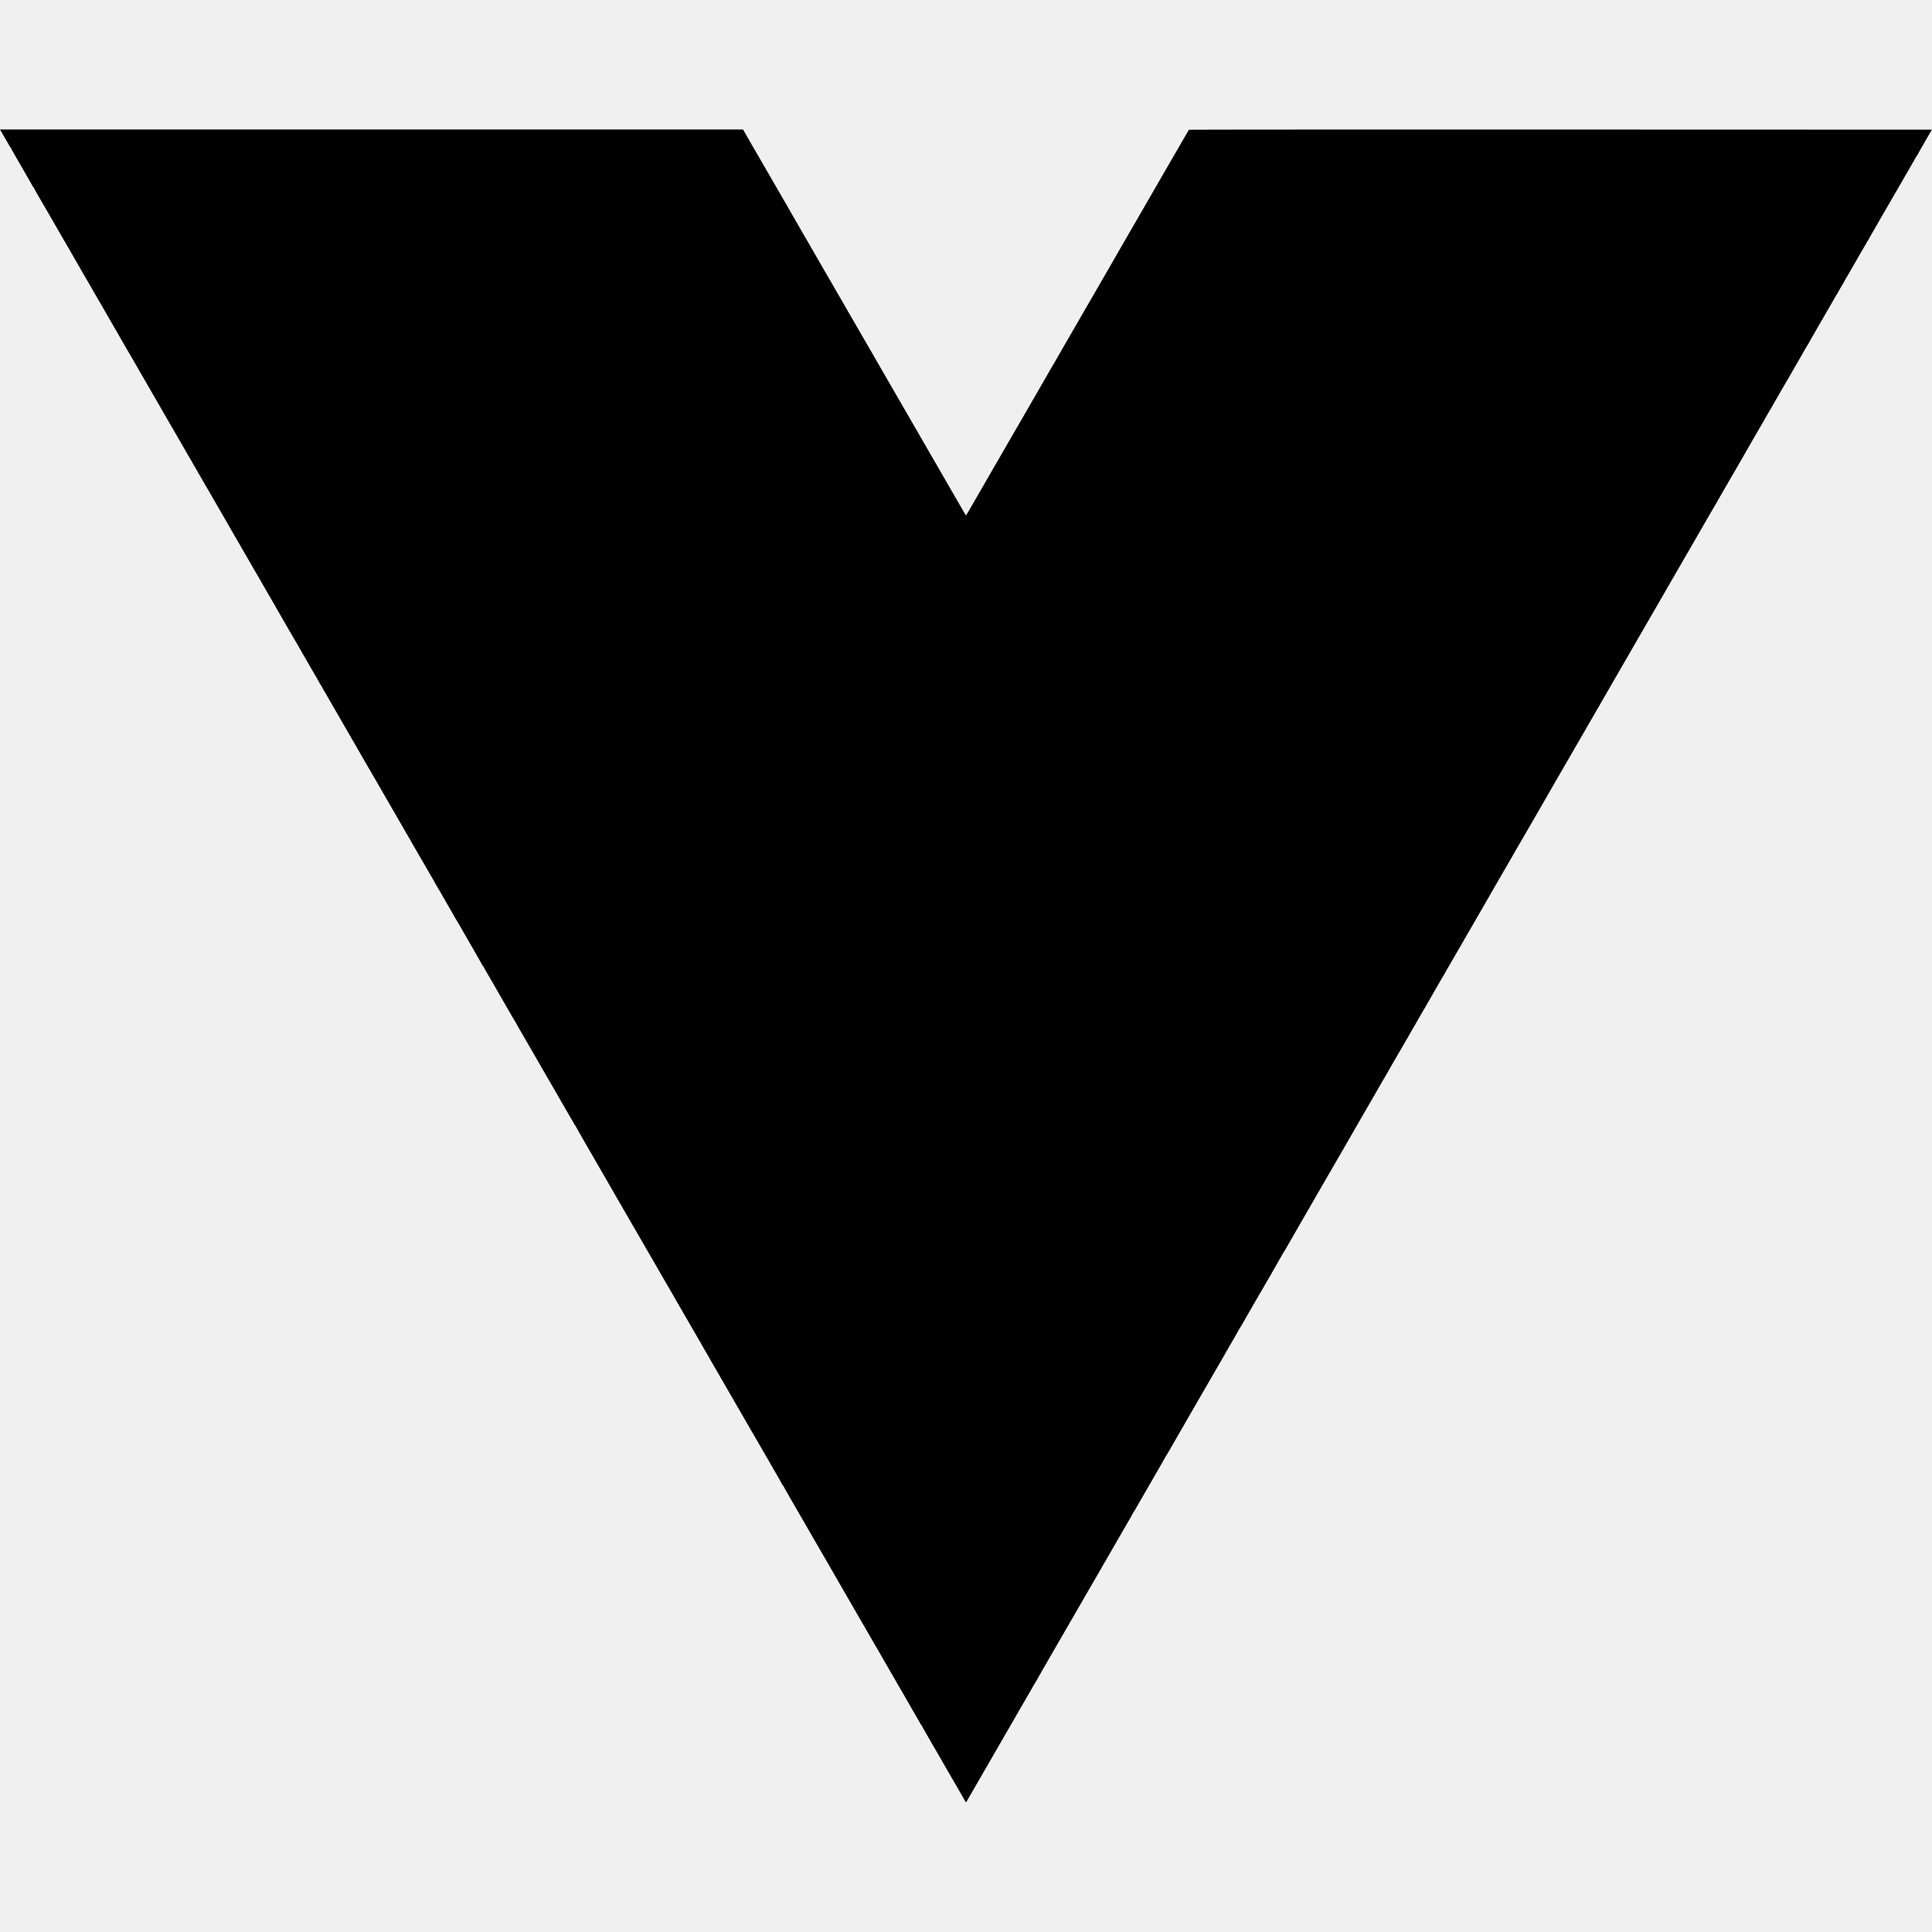
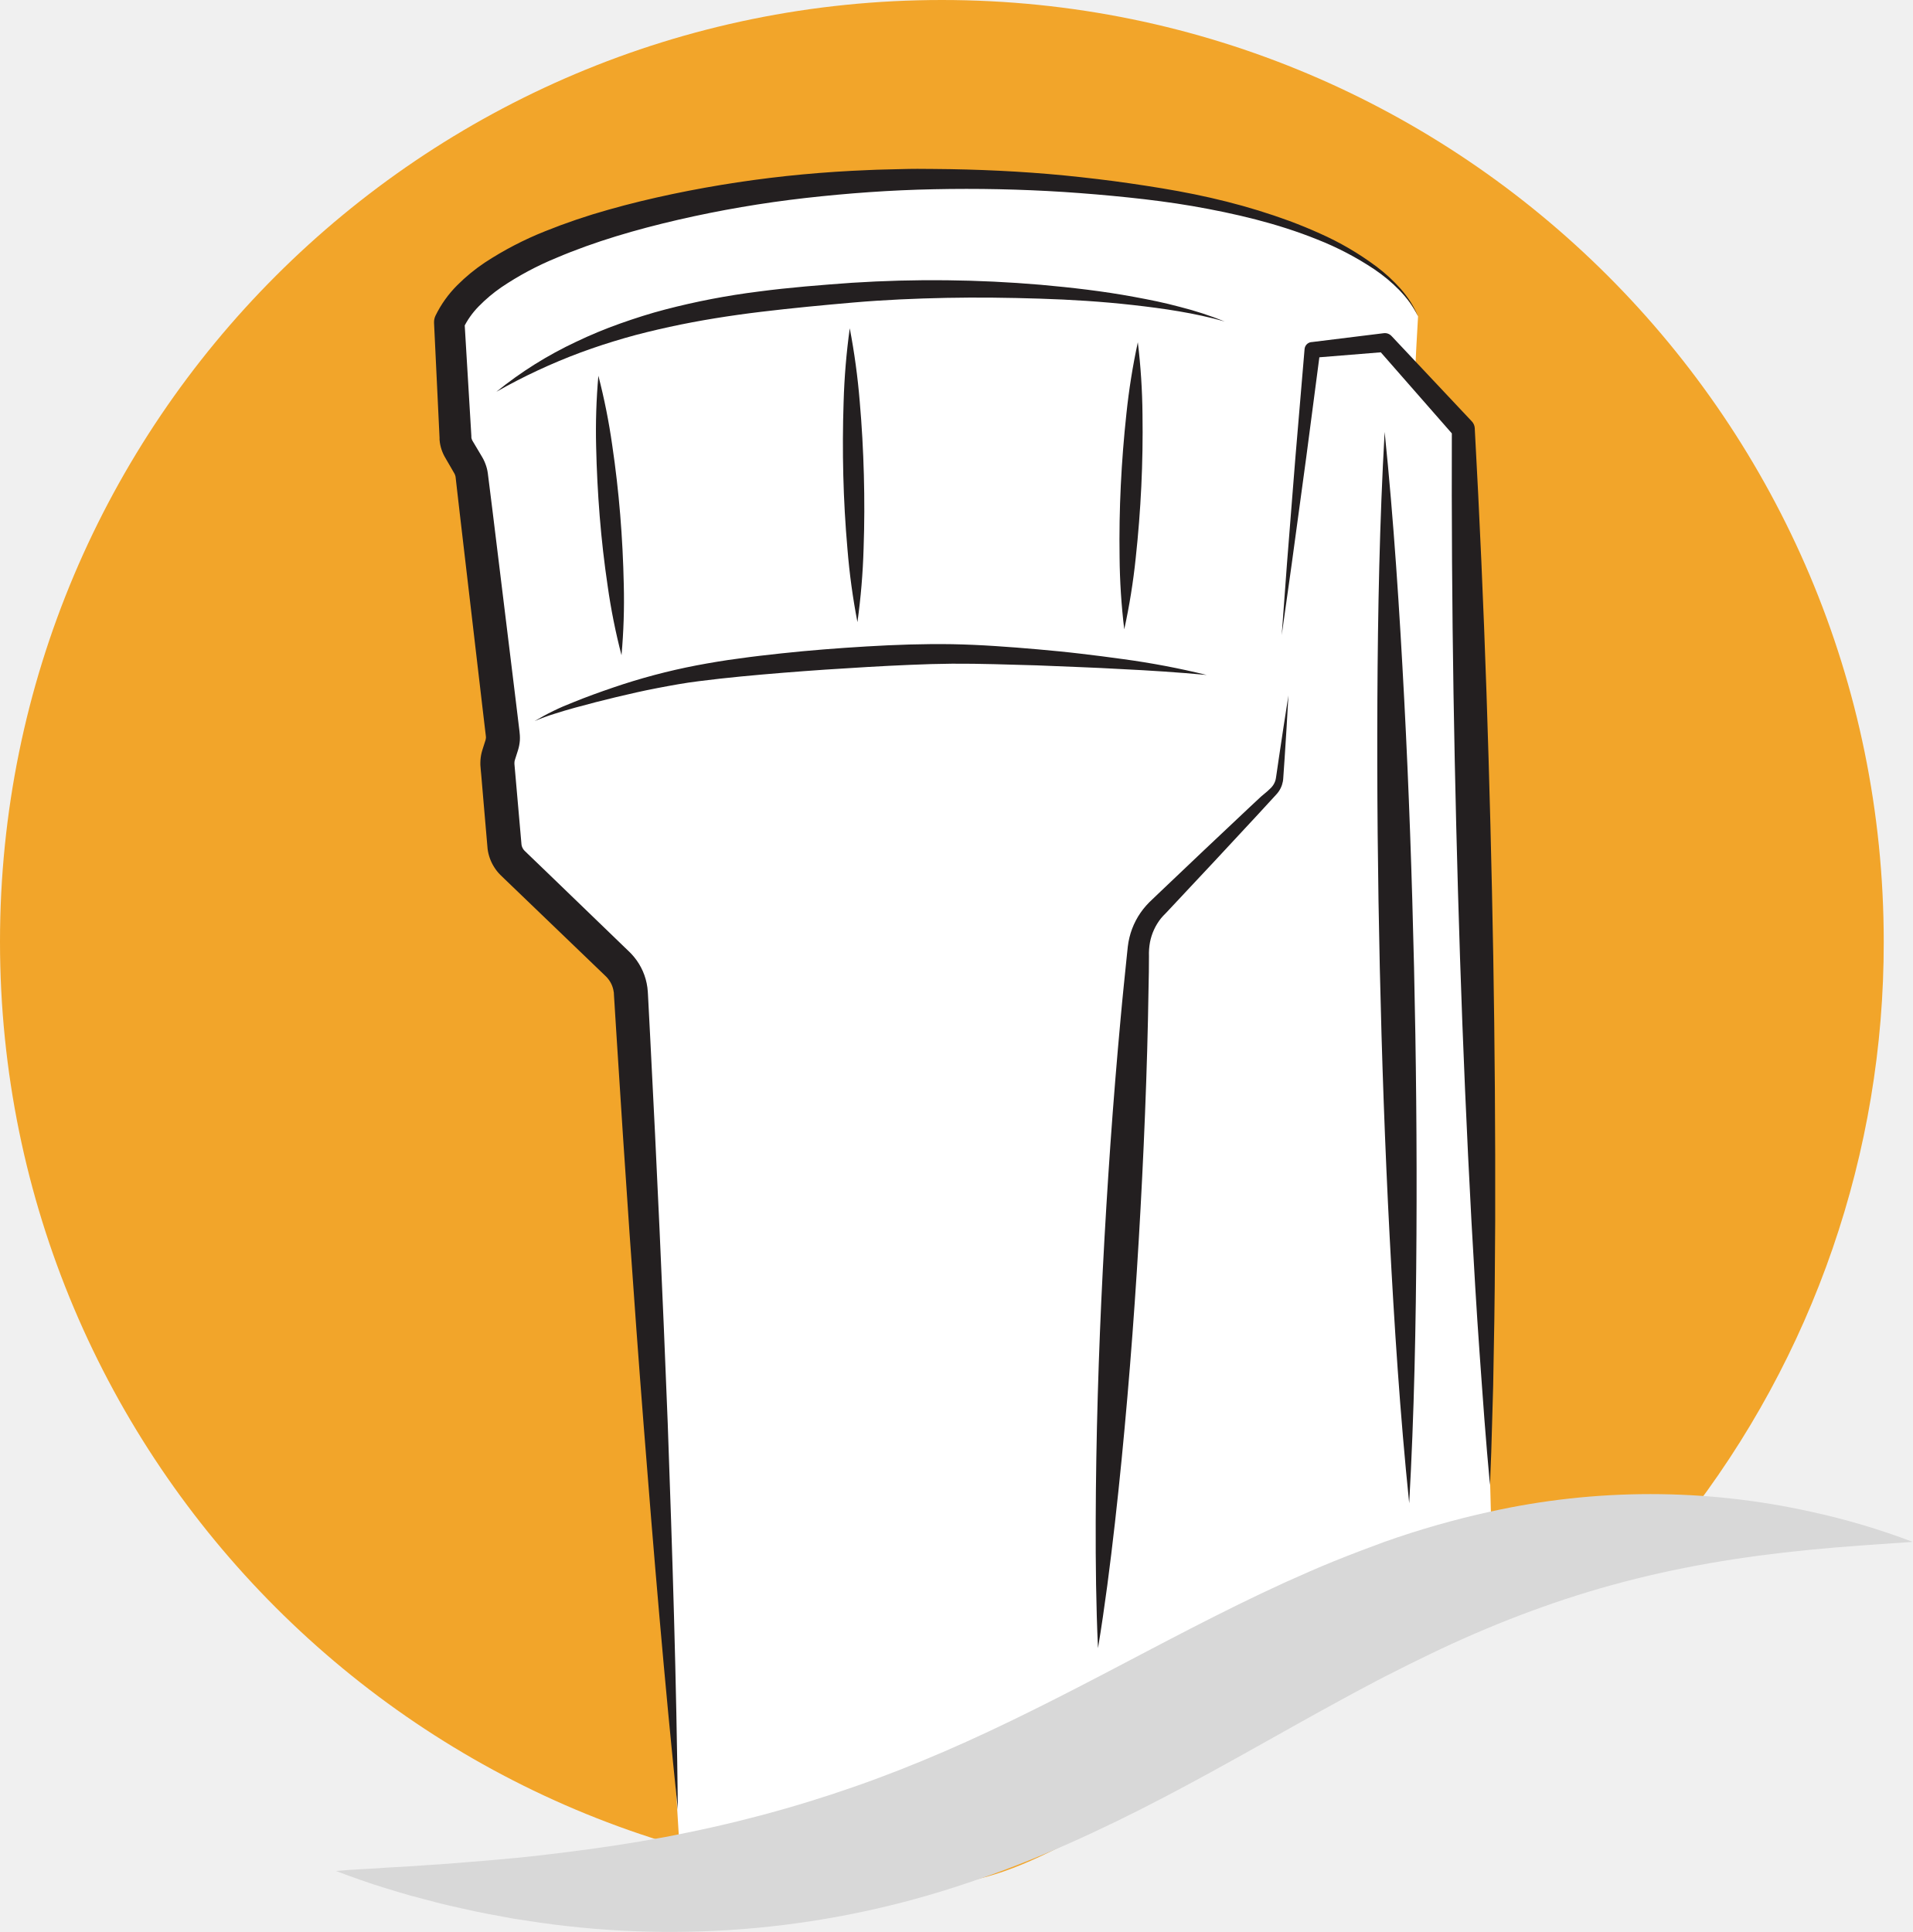
- <svg xmlns="http://www.w3.org/2000/svg" version="1.0" width="16pt" height="16pt" viewBox="0 0 16 16" preserveAspectRatio="xMidYMid meet">
-   <g transform="translate(0,16) scale(0.00032,-0.00032)" fill="#000000" stroke="none">
-     <path d="M18 46618 c45 -75 122 -207 122 -211 0 -2 25 -45 55 -95 30 -50 55 -96 55 -102 0 -5 5 -10 10 -10 6 0 10 -4 10 -9 0 -5 73 -135 161 -288 89 -153 173 -298 187 -323 14 -25 32 -57 41 -72 88 -149 187 -324 189 -335 2 -7 8 -13 13 -13 5 0 9 -4 9 -10 0 -5 46 -89 103 -187 175 -302 490 -846 507 -876 8 -16 20 -36 25 -45 28 -46 290 -498 339 -585 13 -23 74 -129 136 -236 61 -107 123 -215 137 -240 14 -25 29 -50 33 -56 5 -5 23 -37 40 -70 18 -33 38 -67 44 -75 11 -16 21 -33 63 -109 14 -25 29 -50 33 -56 4 -5 21 -35 38 -65 55 -100 261 -455 269 -465 4 -5 14 -21 20 -35 15 -29 41 -75 103 -180 24 -41 52 -88 60 -105 9 -16 57 -100 107 -185 112 -193 362 -626 380 -660 8 -14 23 -38 33 -55 11 -16 23 -37 27 -45 4 -8 26 -46 48 -85 23 -38 53 -90 67 -115 46 -81 64 -113 178 -310 62 -107 121 -210 132 -227 37 -67 56 -99 85 -148 16 -27 32 -57 36 -65 4 -8 15 -27 25 -42 9 -15 53 -89 96 -165 44 -76 177 -307 296 -513 120 -206 268 -463 330 -570 131 -227 117 -203 200 -348 36 -62 73 -125 82 -140 10 -15 21 -34 25 -42 4 -8 20 -37 36 -65 17 -27 38 -65 48 -82 49 -85 64 -111 87 -153 13 -25 28 -49 32 -55 4 -5 78 -134 165 -285 87 -151 166 -288 176 -305 10 -16 26 -43 35 -59 9 -17 125 -217 257 -445 132 -229 253 -441 270 -471 17 -30 45 -79 64 -108 18 -29 33 -54 33 -57 0 -2 20 -37 44 -77 24 -40 123 -212 221 -383 97 -170 190 -330 205 -355 16 -25 39 -65 53 -90 13 -25 81 -144 152 -265 70 -121 137 -238 150 -260 12 -22 37 -65 55 -95 18 -30 43 -73 55 -95 12 -22 48 -85 80 -140 77 -132 163 -280 190 -330 13 -22 71 -123 130 -225 59 -102 116 -199 126 -217 10 -17 29 -50 43 -72 15 -22 26 -43 26 -45 0 -2 27 -50 60 -106 33 -56 60 -103 60 -105 0 -2 55 -98 90 -155 8 -14 182 -316 239 -414 13 -22 45 -79 72 -124 27 -46 49 -86 49 -89 0 -2 14 -24 30 -48 16 -24 30 -46 30 -49 0 -5 74 -135 100 -176 5 -8 24 -42 43 -75 50 -88 58 -101 262 -455 104 -179 199 -345 213 -370 14 -25 28 -49 32 -55 4 -5 17 -26 28 -45 10 -19 62 -109 114 -200 114 -197 133 -230 170 -295 16 -27 33 -57 38 -65 17 -28 96 -165 103 -180 4 -8 16 -28 26 -45 10 -16 77 -131 148 -255 72 -124 181 -313 243 -420 62 -107 121 -209 131 -227 35 -62 323 -560 392 -678 38 -66 83 -145 100 -175 16 -30 33 -59 37 -65 4 -5 17 -27 29 -47 34 -61 56 -100 90 -156 17 -29 31 -55 31 -57 0 -2 17 -32 39 -67 21 -35 134 -229 251 -433 117 -203 235 -407 261 -451 27 -45 49 -85 49 -88 0 -4 8 -19 19 -34 15 -21 200 -341 309 -533 10 -19 33 -58 51 -87 17 -29 31 -54 31 -56 0 -2 25 -44 55 -94 30 -50 55 -95 55 -98 0 -4 6 -15 14 -23 7 -9 27 -41 43 -71 17 -30 170 -297 342 -594 171 -296 311 -542 311 -547 0 -5 5 -9 10 -9 6 0 10 -4 10 -10 0 -5 22 -47 49 -92 27 -46 58 -99 68 -118 24 -43 81 -140 93 -160 5 -8 66 -114 135 -235 69 -121 130 -227 135 -235 12 -21 259 -447 283 -490 10 -19 28 -47 38 -62 11 -14 19 -29 19 -32 0 -3 37 -69 83 -148 99 -170 305 -526 337 -583 13 -22 31 -53 41 -70 11 -16 22 -37 26 -45 7 -14 82 -146 103 -180 14 -24 181 -311 205 -355 13 -22 46 -80 75 -130 29 -49 64 -110 78 -135 14 -25 51 -88 82 -140 31 -52 59 -102 63 -110 4 -8 18 -33 31 -55 205 -353 284 -489 309 -535 17 -30 45 -78 62 -106 18 -28 36 -60 39 -72 4 -12 12 -22 17 -22 5 0 9 -4 9 -10 0 -5 109 -197 241 -427 133 -230 250 -431 259 -448 51 -90 222 -385 280 -485 37 -63 78 -135 92 -160 14 -25 67 -117 118 -205 51 -88 101 -175 111 -193 34 -58 55 -95 149 -257 51 -88 101 -173 110 -190 9 -16 76 -131 147 -255 72 -124 140 -241 151 -260 61 -108 281 -489 355 -615 38 -66 77 -133 87 -150 35 -63 91 -161 100 -175 14 -23 99 -169 128 -220 54 -97 135 -235 142 -245 4 -5 20 -32 35 -60 26 -48 238 -416 276 -480 10 -16 26 -46 37 -65 30 -53 382 -661 403 -695 10 -16 22 -37 26 -45 4 -8 26 -48 50 -88 24 -41 43 -75 43 -77 0 -2 22 -40 50 -85 27 -45 50 -84 50 -86 0 -3 38 -69 83 -147 84 -142 302 -520 340 -587 10 -19 34 -60 52 -90 18 -30 44 -75 57 -100 14 -25 45 -79 70 -120 25 -41 56 -96 70 -121 14 -25 77 -133 138 -240 62 -107 122 -210 132 -229 25 -43 310 -535 337 -581 11 -19 26 -45 34 -59 17 -32 238 -414 266 -460 11 -19 24 -41 28 -49 3 -7 75 -133 160 -278 84 -146 153 -269 153 -274 0 -5 5 -9 10 -9 6 0 10 -4 10 -10 0 -5 82 -150 181 -322 182 -314 201 -346 240 -415 12 -21 80 -139 152 -263 71 -124 141 -245 155 -270 14 -25 28 -49 32 -55 6 -8 145 -248 220 -380 37 -66 209 -362 229 -395 11 -19 24 -42 28 -49 4 -8 67 -118 140 -243 73 -125 133 -230 133 -233 0 -2 15 -28 33 -57 19 -29 47 -78 64 -108 17 -30 53 -93 79 -139 53 -90 82 -141 157 -272 82 -142 115 -199 381 -659 142 -245 268 -463 281 -485 12 -22 71 -125 132 -230 60 -104 172 -298 248 -430 76 -132 146 -253 156 -270 11 -16 22 -36 26 -44 3 -8 30 -54 60 -103 29 -49 53 -91 53 -93 0 -3 18 -34 40 -70 22 -36 40 -67 40 -69 0 -2 37 -66 81 -142 45 -77 98 -168 119 -204 20 -36 47 -81 58 -100 12 -19 27 -47 33 -62 6 -16 15 -28 20 -28 5 0 9 -4 9 -9 0 -6 63 -118 140 -251 77 -133 140 -243 140 -245 0 -2 18 -33 41 -70 22 -37 49 -83 60 -101 10 -19 29 -51 40 -71 25 -45 109 -189 126 -218 7 -11 17 -29 22 -40 6 -11 22 -38 35 -60 14 -22 37 -62 52 -90 14 -27 35 -62 45 -77 11 -14 19 -29 19 -32 0 -3 18 -35 40 -71 22 -36 40 -67 40 -69 0 -2 19 -35 42 -72 23 -38 55 -94 72 -124 26 -47 139 -244 171 -298 6 -9 21 -36 34 -60 28 -48 37 -51 51 -19 6 12 19 36 29 52 10 17 27 46 38 65 11 19 104 181 208 360 103 179 199 345 213 370 14 25 42 74 64 109 21 34 38 65 38 67 0 2 18 33 40 69 22 36 40 67 40 69 0 3 177 310 199 346 16 26 136 234 140 244 2 5 25 44 52 88 27 44 49 81 49 84 0 2 18 34 40 70 22 36 40 67 40 69 0 2 20 36 43 77 35 58 169 289 297 513 9 17 50 86 90 155 40 69 86 150 103 180 16 30 35 62 41 70 6 8 16 24 22 35 35 64 72 129 167 293 59 100 116 199 127 220 11 20 30 53 41 72 43 72 1070 1850 1121 1940 14 25 65 113 113 195 48 83 96 166 107 185 10 19 28 50 38 68 11 18 73 124 137 235 64 111 175 303 246 427 71 124 173 299 225 390 52 91 116 202 143 248 27 45 49 85 49 89 0 4 6 14 14 22 7 9 28 43 46 76 26 47 251 436 378 655 11 19 29 51 40 70 11 19 101 176 201 348 99 172 181 317 181 323 0 5 5 9 10 9 6 0 10 5 10 11 0 6 8 23 18 37 11 15 32 52 49 82 16 30 130 228 253 440 122 212 234 405 248 430 13 25 39 70 57 100 39 65 69 117 130 225 25 44 50 87 55 95 12 19 78 134 220 380 61 107 129 224 150 260 161 277 222 382 246 425 15 28 47 83 71 123 24 41 43 78 43 83 0 5 4 9 8 9 4 0 13 12 19 28 7 15 23 45 36 67 66 110 277 478 277 483 0 3 6 13 14 21 7 9 27 41 43 71 17 30 45 80 63 110 34 57 375 649 394 685 6 11 16 27 22 35 6 8 26 42 44 75 18 33 41 74 51 90 10 17 24 41 32 55 54 97 72 128 88 152 11 14 19 28 19 30 0 3 79 141 175 308 96 167 175 305 175 308 0 3 6 13 14 21 7 9 26 39 41 66 33 60 276 483 338 587 24 40 46 80 50 88 4 8 13 24 20 35 14 23 95 163 125 215 11 19 52 91 92 160 40 69 80 139 90 155 9 17 103 179 207 360 105 182 200 346 211 365 103 181 463 802 489 845 7 11 15 27 19 35 4 8 29 51 55 95 64 110 828 1433 848 1470 9 17 24 41 33 55 9 14 29 48 45 77 15 28 52 93 82 145 30 51 62 107 71 123 17 30 231 398 400 690 51 88 103 179 115 202 12 23 26 48 32 55 6 7 24 38 40 68 17 30 61 107 98 170 37 63 84 144 103 180 19 36 41 72 48 81 8 8 14 18 14 21 0 4 27 51 59 106 32 55 72 124 89 154 16 29 71 125 122 213 51 88 104 180 118 205 13 25 28 50 32 55 4 6 17 26 28 45 11 19 45 80 77 135 31 55 66 116 77 135 11 19 88 152 171 295 401 694 620 1072 650 1125 11 19 87 152 170 295 83 143 158 273 166 288 9 16 21 36 26 45 6 9 31 52 55 96 25 43 54 94 66 115 11 20 95 164 186 321 91 157 173 299 182 315 9 17 26 46 37 65 12 19 66 114 121 210 56 96 108 186 117 200 8 14 24 40 34 59 24 45 383 664 412 713 5 9 17 29 26 45 15 28 120 210 241 419 36 61 68 117 72 125 4 8 12 23 19 34 35 57 245 420 262 453 11 20 35 61 53 90 17 29 32 54 32 56 0 3 28 51 62 108 33 57 70 119 80 138 10 19 23 42 28 50 5 8 32 53 59 100 27 47 149 258 271 470 122 212 234 405 248 430 30 53 62 108 80 135 6 11 15 27 19 35 4 8 85 150 181 315 96 165 187 323 202 350 31 56 116 202 130 225 5 8 25 42 43 75 19 33 92 159 162 280 149 257 157 271 202 350 19 33 38 67 43 75 9 14 228 392 275 475 12 22 55 96 95 165 40 69 80 139 90 155 24 42 202 350 221 383 9 15 27 47 41 72 14 25 75 131 136 236 61 106 121 210 134 232 99 172 271 470 279 482 5 8 23 40 40 70 18 30 81 141 142 245 60 105 121 210 135 235 14 25 71 124 127 220 56 96 143 247 194 335 51 88 96 167 102 175 14 24 180 311 204 355 23 43 340 590 356 615 5 8 50 87 101 175 171 301 517 898 582 1008 25 43 46 81 46 83 0 2 12 23 27 47 14 23 40 67 56 97 16 30 35 62 42 70 7 8 15 22 18 30 4 8 20 38 37 65 16 28 33 57 37 65 6 12 111 196 143 250 5 8 55 95 112 193 57 98 113 195 126 215 12 20 27 46 32 57 6 11 14 27 20 35 5 8 76 130 156 270 80 140 165 287 187 325 23 39 52 90 66 115 13 25 30 52 37 61 8 8 14 18 14 21 0 4 41 77 92 165 50 87 175 302 276 478 101 176 208 360 236 408 28 49 67 117 86 152 19 35 41 70 48 77 6 6 12 15 12 19 0 7 124 224 167 291 12 21 23 40 23 42 0 2 21 40 46 83 26 43 55 92 64 109 54 95 327 568 354 614 19 30 45 75 59 100 71 128 82 145 89 148 4 2 8 8 8 13 0 5 42 82 94 172 311 538 496 858 518 897 14 25 40 70 58 100 18 30 42 71 53 90 10 19 79 139 152 265 73 127 142 246 153 265 10 19 43 76 72 125 29 50 63 108 75 130 65 116 80 140 87 143 4 2 8 8 8 12 0 8 114 212 140 250 6 8 14 24 20 35 5 11 54 97 108 190 l100 170 -9611 3 c-5286 1 -9614 -1 -9618 -5 -5 -6 -419 -719 -619 -1068 -89 -155 -267 -463 -323 -560 -38 -66 -81 -140 -95 -165 -31 -56 -263 -457 -526 -910 -110 -190 -224 -388 -254 -440 -29 -52 -61 -109 -71 -125 -23 -39 -243 -420 -268 -465 -11 -19 -204 -352 -428 -740 -224 -388 -477 -826 -563 -975 -85 -148 -185 -322 -222 -385 -37 -63 -120 -207 -185 -320 -65 -113 -177 -306 -248 -430 -72 -124 -172 -297 -222 -385 -51 -88 -142 -245 -202 -350 -131 -226 -247 -427 -408 -705 -65 -113 -249 -432 -410 -710 -160 -278 -388 -673 -506 -877 -118 -205 -216 -373 -219 -373 -3 0 -52 82 -109 183 -58 100 -144 250 -192 332 -95 164 -402 696 -647 1120 -85 149 -228 396 -317 550 -212 365 -982 1700 -1008 1745 -10 19 -43 76 -72 125 -29 50 -64 110 -77 135 -14 25 -63 110 -110 190 -47 80 -96 165 -110 190 -14 25 -99 171 -188 325 -89 154 -174 300 -188 325 -13 25 -64 113 -112 195 -48 83 -140 242 -205 355 -65 113 -183 317 -263 454 -79 137 -152 264 -163 282 -50 89 -335 583 -354 614 -12 19 -34 58 -50 85 -15 28 -129 226 -253 440 -124 215 -235 408 -247 430 -12 22 -69 121 -127 220 -58 99 -226 389 -373 645 -148 256 -324 561 -392 678 -67 117 -134 232 -147 255 -13 23 -33 59 -46 80 l-22 37 -9615 0 -9615 0 20 -32z" />
-   </g>
+ <svg xmlns="http://www.w3.org/2000/svg" id="Warstwa_1" data-name="Warstwa 1" viewBox="0 0 790.45 798.57">
+   <defs>
+     <style>.cls-1{fill:#f2a52a;}.cls-2{fill:#fff;}.cls-3{fill:#231f20;}.cls-4{fill:#d8d8d8;}</style>
+   </defs>
+   <path class="cls-1" d="M894.8,488.92a387.59,387.59,0,0,1-82.67,239.87C676,761.26,569.48,878.17,505.55,878.17c-215,0-389.24-174.27-389.24-389.25S290.58,99.68,505.55,99.68,894.8,274,894.8,488.92Z" transform="translate(-116.31 -99.68)" />
+   <path class="cls-2" d="M302,231.85s29.92-48,162.66-56.63,219.1,17.8,237.69,55.22c-1.18,20.11-1.25,24.61-1.25,24.61l20,22,12.24,482.86L398.88,891.8,375.19,503.61,324.8,449.42,323,408.32l-3-58.24L309.87,292Z" transform="translate(-116.31 -99.68)" />
+   <path class="cls-3" d="M396.45,847.68c-5.55-53-10-106.11-14.16-159.21s-7.75-106.24-11.11-159.38l-.63-10-.31-5-.16-2.49-.07-1.21c0-.25,0-.5-.08-.75a10.92,10.92,0,0,0-2.42-5.5c-.15-.21-.33-.38-.5-.58l-.66-.65-1.8-1.73-3.6-3.46-28.79-27.68-7.2-6.92-1.91-1.85a17.67,17.67,0,0,1-2.5-3.15,18.57,18.57,0,0,1-2.73-7.53l-1.74-20.17-.85-10L315,418l-.1-1.25c0-.15-.05-.56-.07-.89s0-.69,0-1a18.1,18.1,0,0,1,.52-4.08c.08-.33.17-.66.28-1l.21-.67.38-1.19.75-2.34a4,4,0,0,0,.16-.85c0-.15,0-.29,0-.44s0-.18-.07-.71l-.3-2.48-1.17-9.91-9.28-79.34-1.14-9.92-.56-4.93a3.52,3.52,0,0,0-.21-.92,3.38,3.38,0,0,0-.18-.44l-.11-.21-.3-.53-2.5-4.32-.63-1.08c-.22-.38-.37-.61-.74-1.3a17.49,17.49,0,0,1-1.47-3.75,18.08,18.08,0,0,1-.4-2c0-.33-.08-.66-.11-1l0-.86-.12-2.49-.24-5-1.91-39.89v-.08a6.25,6.25,0,0,1,.58-2.93,46.71,46.71,0,0,1,9-12.62,75.22,75.22,0,0,1,11.34-9.33,139.33,139.33,0,0,1,25-13,252.24,252.24,0,0,1,26.1-8.87c8.79-2.5,17.65-4.63,26.55-6.5A479.54,479.54,0,0,1,448,171.77q13.53-1.26,27.11-1.79c4.52-.23,9.05-.26,13.57-.4s9.05-.13,13.57-.06c18.09.13,36.16.95,54.14,2.7,9,.91,18,1.95,26.89,3.25S601.14,178.18,610,180s17.64,4,26.3,6.67q6.48,2,12.86,4.33c4.24,1.59,8.44,3.29,12.56,5.16a120.55,120.55,0,0,1,23.41,13.68,67.78,67.78,0,0,1,10,9.19,47.65,47.65,0,0,1,4.1,5.4,40,40,0,0,1,3.12,6,39.41,39.41,0,0,0-3.44-5.77,50.07,50.07,0,0,0-4.33-5.1A66.05,66.05,0,0,0,684.29,211a124.42,124.42,0,0,0-23.63-12.35c-16.55-6.67-34-10.74-51.58-13.8-8.79-1.51-17.64-2.63-26.53-3.56s-17.8-1.68-26.71-2.27q-26.73-1.69-53.52-1.12c-17.83.35-35.63,1.64-53.3,3.64a470.41,470.41,0,0,0-52.5,9c-17.26,4-34.35,8.94-50.38,15.77a126.43,126.43,0,0,0-22.6,12.09,63.17,63.17,0,0,0-9.35,7.87,34,34,0,0,0-6.5,9.26l.58-3,2.39,39.87.3,5,.15,2.49,0,.39,0,.24a4.1,4.1,0,0,0,.1.48,4.64,4.64,0,0,0,.37.89l1.15,1.92,2.55,4.29.33.56c.17.29.33.59.49.89a17.71,17.71,0,0,1,.81,1.84,17,17,0,0,1,1,3.92l.63,5,1.24,9.91,9.71,79.29,1.2,9.91.3,2.48c0,.3.14,1.12.16,1.78a17.73,17.73,0,0,1,0,2.06,17.92,17.92,0,0,1-.76,4l-.77,2.42-.38,1.19-.16.52-.06.21a3.7,3.7,0,0,0-.11.87v.22l0,.35.11,1.24.22,2.48.87,9.93,1.72,19.62a4.45,4.45,0,0,0,.66,1.77,4,4,0,0,0,.6.76l1.67,1.62L342,459.9l28.73,27.74,3.59,3.47,1.8,1.73,1.11,1.11c.39.43.78.85,1.14,1.3a25,25,0,0,1,5.48,12.56c.08.58.13,1.15.17,1.73l.08,1.29.13,2.5.26,5,.52,10q4.14,79.79,7.25,159.61C394.17,741.13,395.88,794.37,396.45,847.68Z" transform="translate(-116.31 -99.68)" />
+   <path class="cls-3" d="M648.78,387.14c-.47,8.69-1,17.37-1.58,26.05l-.45,6.51-.11,1.62a10.68,10.68,0,0,1-1.78,5.37,11.16,11.16,0,0,1-1.19,1.48l-1.1,1.2-2.21,2.4-4.41,4.8q-17.72,19.14-35.57,38.13l-2.23,2.37L597,478.25c-.29.35-.6.67-.88,1a22.5,22.5,0,0,0-2.89,4.7,22.78,22.78,0,0,0-1.67,5.21,27,27,0,0,0-.42,5.79q0,6.52-.17,13.05c-.06,4.35-.13,8.69-.24,13-.37,17.39-1,34.76-1.77,52.12-1.57,34.73-3.75,69.42-6.74,104.06-1.5,17.32-3.18,34.64-5.14,51.93s-4.15,34.58-7,51.82c-.81-17.45-1-34.87-.95-52.28s.35-34.79.85-52.17c1-34.76,2.83-69.47,5.25-104.15q1.83-26,4.23-52c.38-4.33.82-8.66,1.25-13s.86-8.66,1.33-13l.36-3.42a31.17,31.17,0,0,1,.67-3.72,30.71,30.71,0,0,1,6.93-13.21c.4-.47.86-.92,1.3-1.38l1.18-1.13,2.36-2.26q18.87-18,37.9-35.87l4.77-4.45L640,426.8l1.19-1.11a7.67,7.67,0,0,0,.93-1,7.34,7.34,0,0,0,1.25-2.34,8.45,8.45,0,0,0,.29-1.37l.24-1.61.94-6.45C646.12,404.34,647.4,395.73,648.78,387.14Z" transform="translate(-116.31 -99.68)" />
+   <path class="cls-3" d="M646,362.2l2.18-29.58,2.34-29.56,1.18-14.78,1.25-14.77,2.5-29.54a3.17,3.17,0,0,1,2.77-2.89l.15,0,29.82-3.68a3.72,3.72,0,0,1,3.16,1.14l.12.12,33.1,35.19a4.5,4.5,0,0,1,1.22,2.84v.23q3,54.53,4.84,109.07t2.8,109.12q.93,54.57.8,109.17c-.1,18.2-.21,36.4-.6,54.6l-.24,13.66L733,686.18q-.33,13.65-.93,27.32-1.27-13.62-2.31-27.24l-1-13.62L727.78,659c-1.31-18.16-2.34-36.33-3.36-54.51q-2.94-54.51-4.73-109.07T717,386.32q-.87-54.58-.69-109.18l1.23,3.08-31.84-36.34,3.28,1.26L659,247.57l2.91-2.9-3.85,29.4-1.93,14.7-2,14.69-4,29.38Z" transform="translate(-116.31 -99.68)" />
+   <path class="cls-3" d="M622.43,232.55c-12.44-3.52-25.2-5.36-38-6.8s-25.6-2.23-38.44-2.63-25.68-.58-38.51-.32-25.64.81-38.37,1.91-25.63,2.33-38.32,3.86-25.3,3.52-37.75,6.22c-6.22,1.38-12.42,2.84-18.54,4.62s-12.19,3.72-18.17,5.94a240.22,240.22,0,0,0-34.88,16.26,160.34,160.34,0,0,1,33-20.67,187.14,187.14,0,0,1,18.11-7.52c6.16-2.18,12.4-4.19,18.73-5.83a300.47,300.47,0,0,1,38.43-7.39c12.92-1.71,25.84-2.71,38.74-3.64a522.75,522.75,0,0,1,77.86.82c12.92,1.16,25.82,2.63,38.59,5,3.19.58,6.37,1.21,9.55,1.87s6.32,1.46,9.46,2.28A144.74,144.74,0,0,1,622.43,232.55Z" transform="translate(-116.31 -99.68)" />
+   <path class="cls-3" d="M337.25,397.73a103.32,103.32,0,0,1,15.9-7.74c5.47-2.24,11-4.22,16.61-6.14a254.84,254.84,0,0,1,34.34-9.13c2.91-.57,5.83-1.05,8.75-1.55s5.85-.9,8.77-1.29c5.85-.84,11.71-1.49,17.57-2.13,11.72-1.26,23.47-2.17,35.24-2.87s23.54-1.12,35.44-.93c6,.12,11.84.38,17.73.77s11.76.83,17.62,1.36,11.73,1.08,17.57,1.78,11.69,1.41,17.52,2.24a332,332,0,0,1,34.7,6.57c-11.71-1.09-23.39-1.86-35.1-2.42q-8.77-.5-17.55-.84l-17.55-.71c-11.69-.32-23.4-.76-35-.69-5.78.05-11.59.22-17.42.48s-11.66.52-17.49.88-11.66.7-17.49,1.09-11.66.84-17.48,1.3c-11.64.95-23.27,2-34.79,3.48-5.77.7-11.42,1.76-17.16,2.85s-11.41,2.39-17.09,3.75-11.35,2.81-17,4.37c-2.82.77-5.62,1.61-8.41,2.5A82.35,82.35,0,0,0,337.25,397.73Z" transform="translate(-116.31 -99.68)" />
+   <path class="cls-3" d="M363.6,255a258.81,258.81,0,0,1,5.71,28.6q2.13,14.37,3.31,28.81t1.48,28.95a251.9,251.9,0,0,1-.94,29.15,254.31,254.31,0,0,1-5.72-28.6q-2.13-14.37-3.29-28.8t-1.48-29A258.76,258.76,0,0,1,363.6,255Z" transform="translate(-116.31 -99.68)" />
+   <path class="cls-3" d="M467.49,235.38a284.56,284.56,0,0,1,4.12,30.27c.89,10.1,1.44,20.22,1.71,30.34s.25,20.24-.11,30.38a279.69,279.69,0,0,1-2.55,30.45,277.41,277.41,0,0,1-4.13-30.27q-1.33-15.17-1.71-30.34t.13-30.39A282,282,0,0,1,467.49,235.38Z" transform="translate(-116.31 -99.68)" />
+   <path class="cls-3" d="M586.54,241.14A269.68,269.68,0,0,1,588.47,271q.22,14.88-.49,29.7t-2.31,29.61a267,267,0,0,1-4.74,29.5A267.29,267.29,0,0,1,579,330q-.22-14.88.5-29.7t2.32-29.61A274.24,274.24,0,0,1,586.54,241.14Z" transform="translate(-116.31 -99.68)" />
+   <path class="cls-3" d="M688.54,278.2c3.78,36.84,6.15,73.7,8.09,110.58s3.21,73.77,4.06,110.67,1.21,73.82,1,110.74-.93,73.86-3,110.83c-3.8-36.83-6.17-73.7-8.1-110.57s-3.22-73.77-4.05-110.68-1.19-73.81-1-110.74S686.45,315.17,688.54,278.2Z" transform="translate(-116.31 -99.68)" />
+   <path class="cls-4" d="M906.76,737c-14.5,1-28.74,1.92-42.78,3.3s-27.86,3.18-41.42,5.57-26.86,5.33-39.87,8.91-25.74,7.79-38.24,12.56-24.75,10.07-36.88,15.92c-6.07,2.91-12.1,5.94-18.14,9l-4.52,2.34L680.4,797c-3,1.56-6,3.21-9,4.84-24.12,13.09-48.44,27.36-74.12,40.78S544.55,868.59,516.08,878a382.33,382.33,0,0,1-176.5,16.41l-10.86-1.64q-5.4-1-10.78-2c-3.58-.65-7.14-1.45-10.7-2.25s-7.1-1.57-10.62-2.51-7-1.79-10.53-2.77-7-2.06-10.44-3.11l-5.18-1.63c-1.72-.57-3.44-1.15-5.15-1.76-3.43-1.21-6.84-2.43-10.23-3.73,3.64-.31,7.25-.53,10.84-.74,1.8-.12,3.6-.19,5.39-.29l5.38-.37,10.69-.62c3.57-.3,7.11-.48,10.65-.72,14.15-1.1,28.16-2.15,42-3.76s27.53-3.43,41-5.71c3.37-.6,6.74-1.23,10.1-1.79l10-2c3.33-.67,6.64-1.44,9.95-2.15s6.58-1.56,9.87-2.32a528.94,528.94,0,0,0,76.36-25c24.79-10.19,49-22.34,73.63-35.17s49.74-26.45,76.43-38.63c6.68-3,13.41-6,20.3-8.78s13.84-5.44,20.86-8a365.31,365.31,0,0,1,43.34-12.39,305.72,305.72,0,0,1,133,0A290.32,290.32,0,0,1,906.76,737Z" transform="translate(-116.31 -99.68)" />
</svg>
